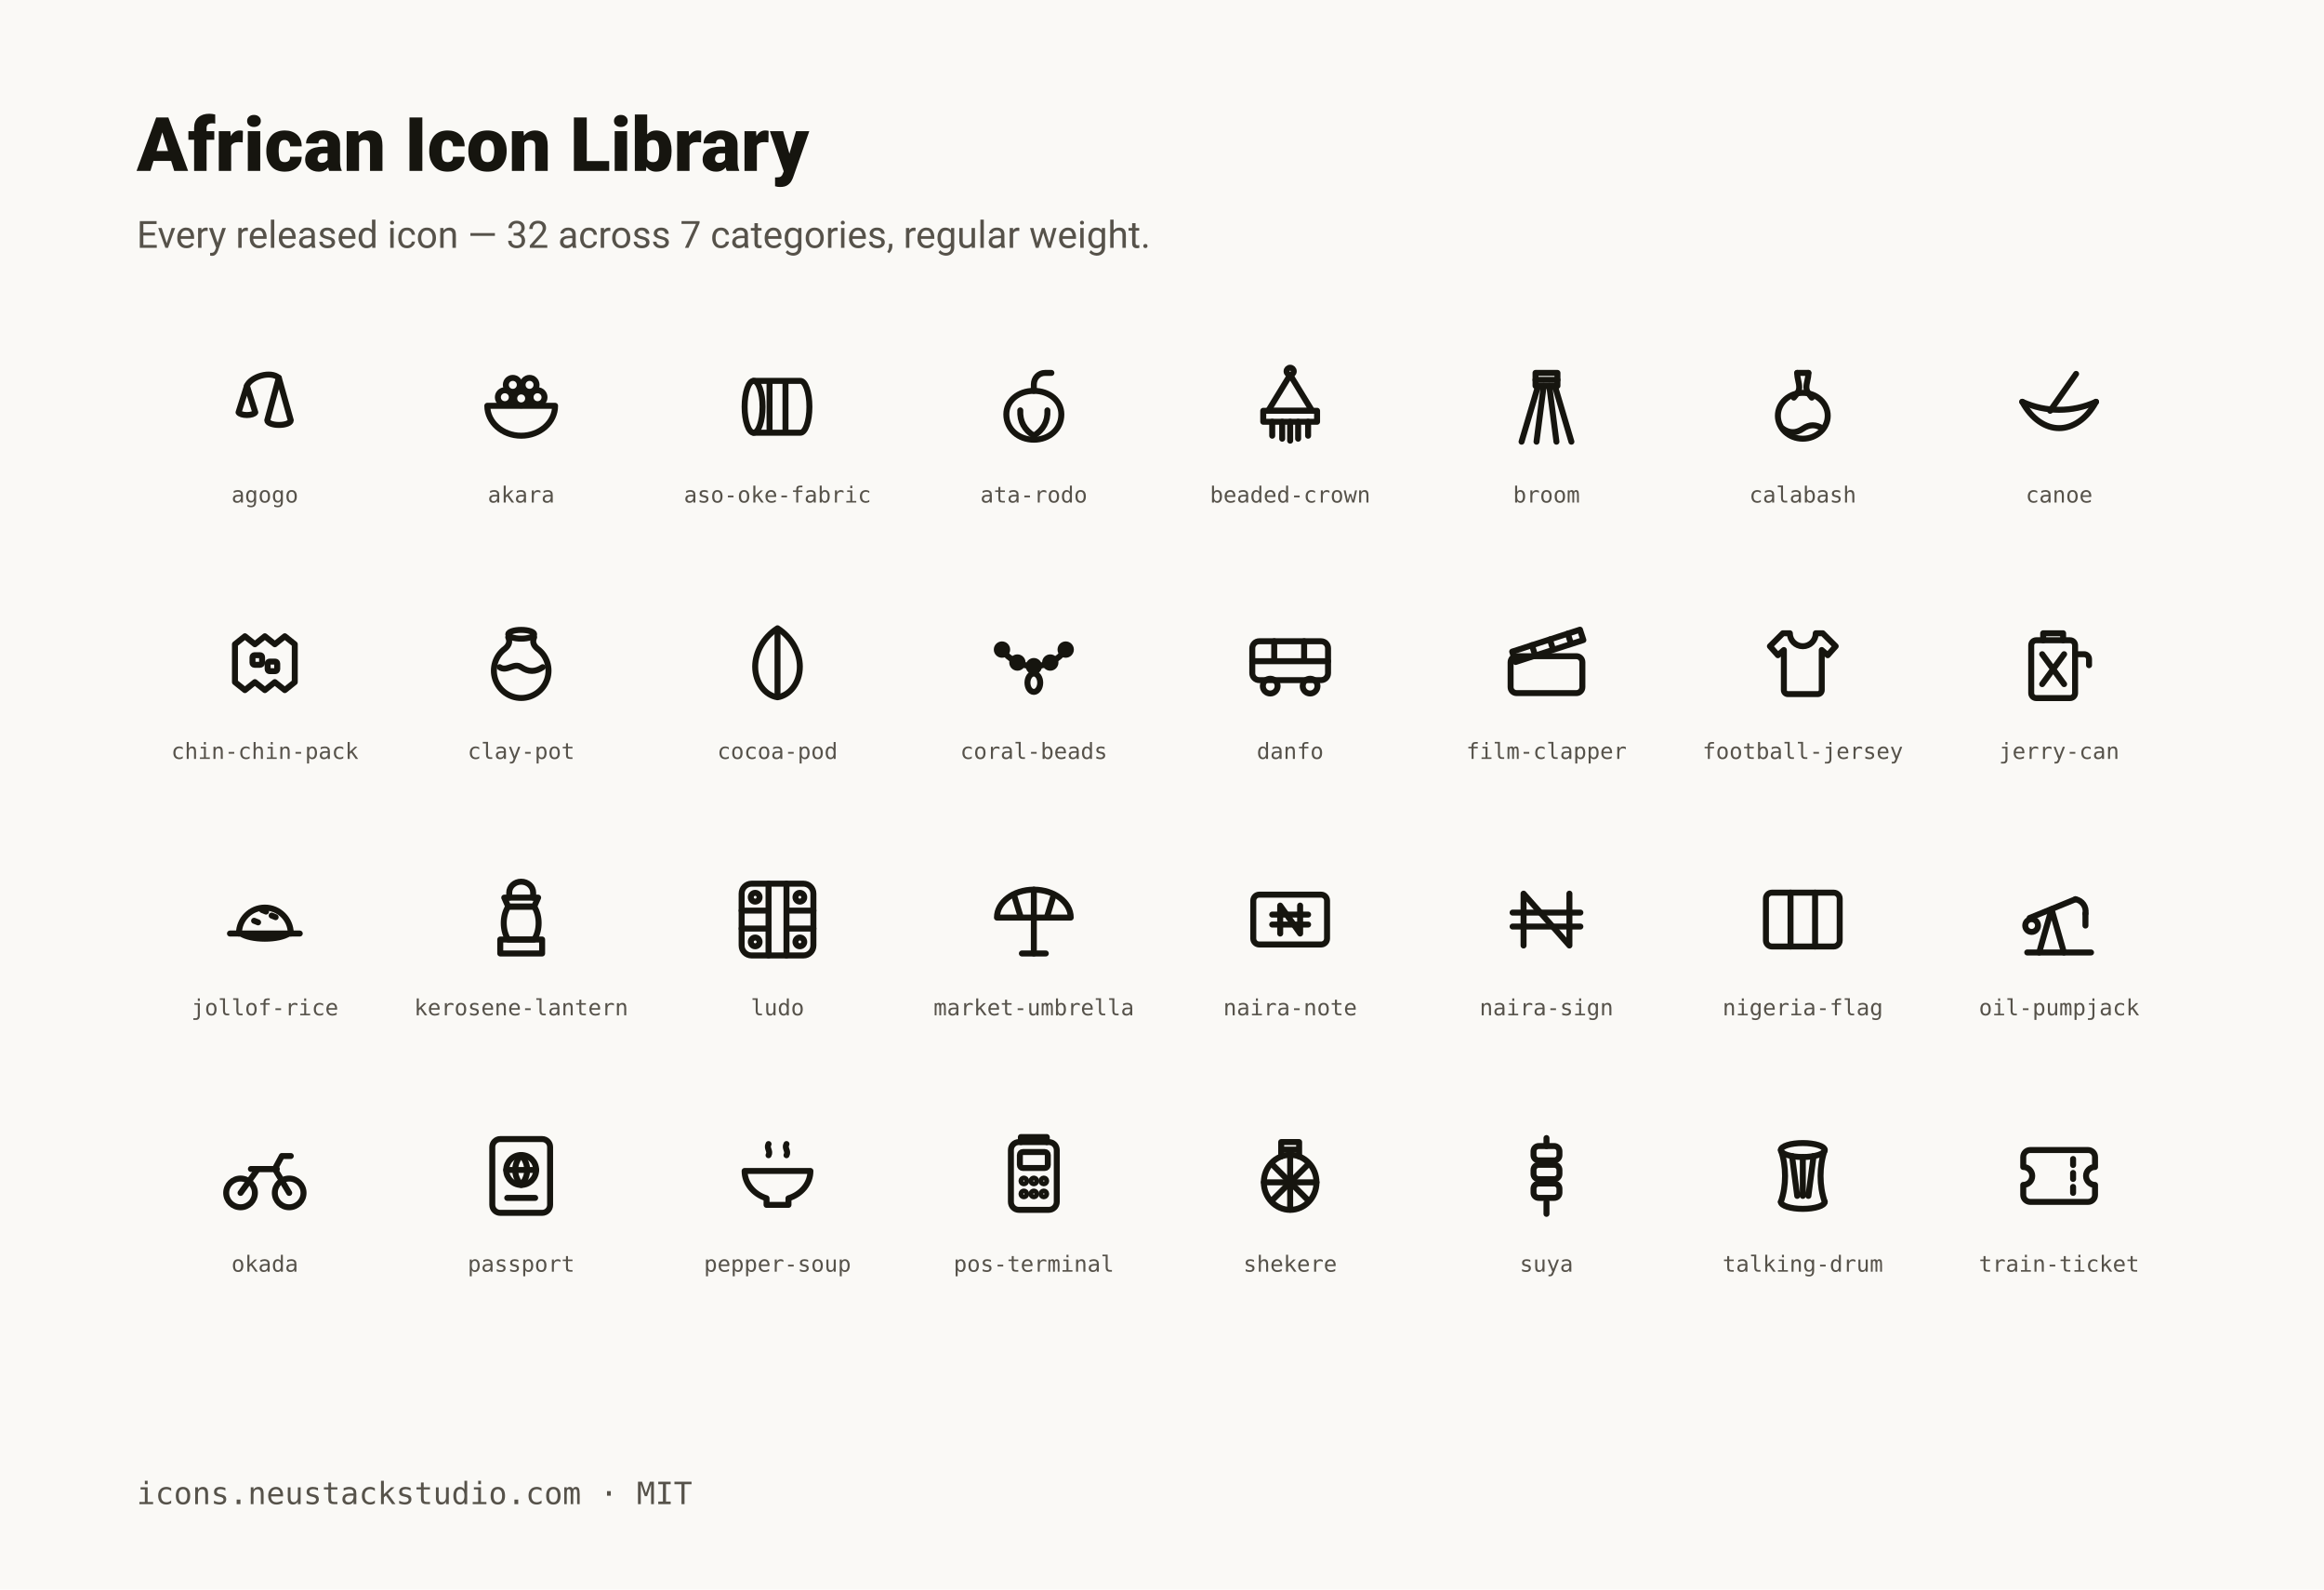
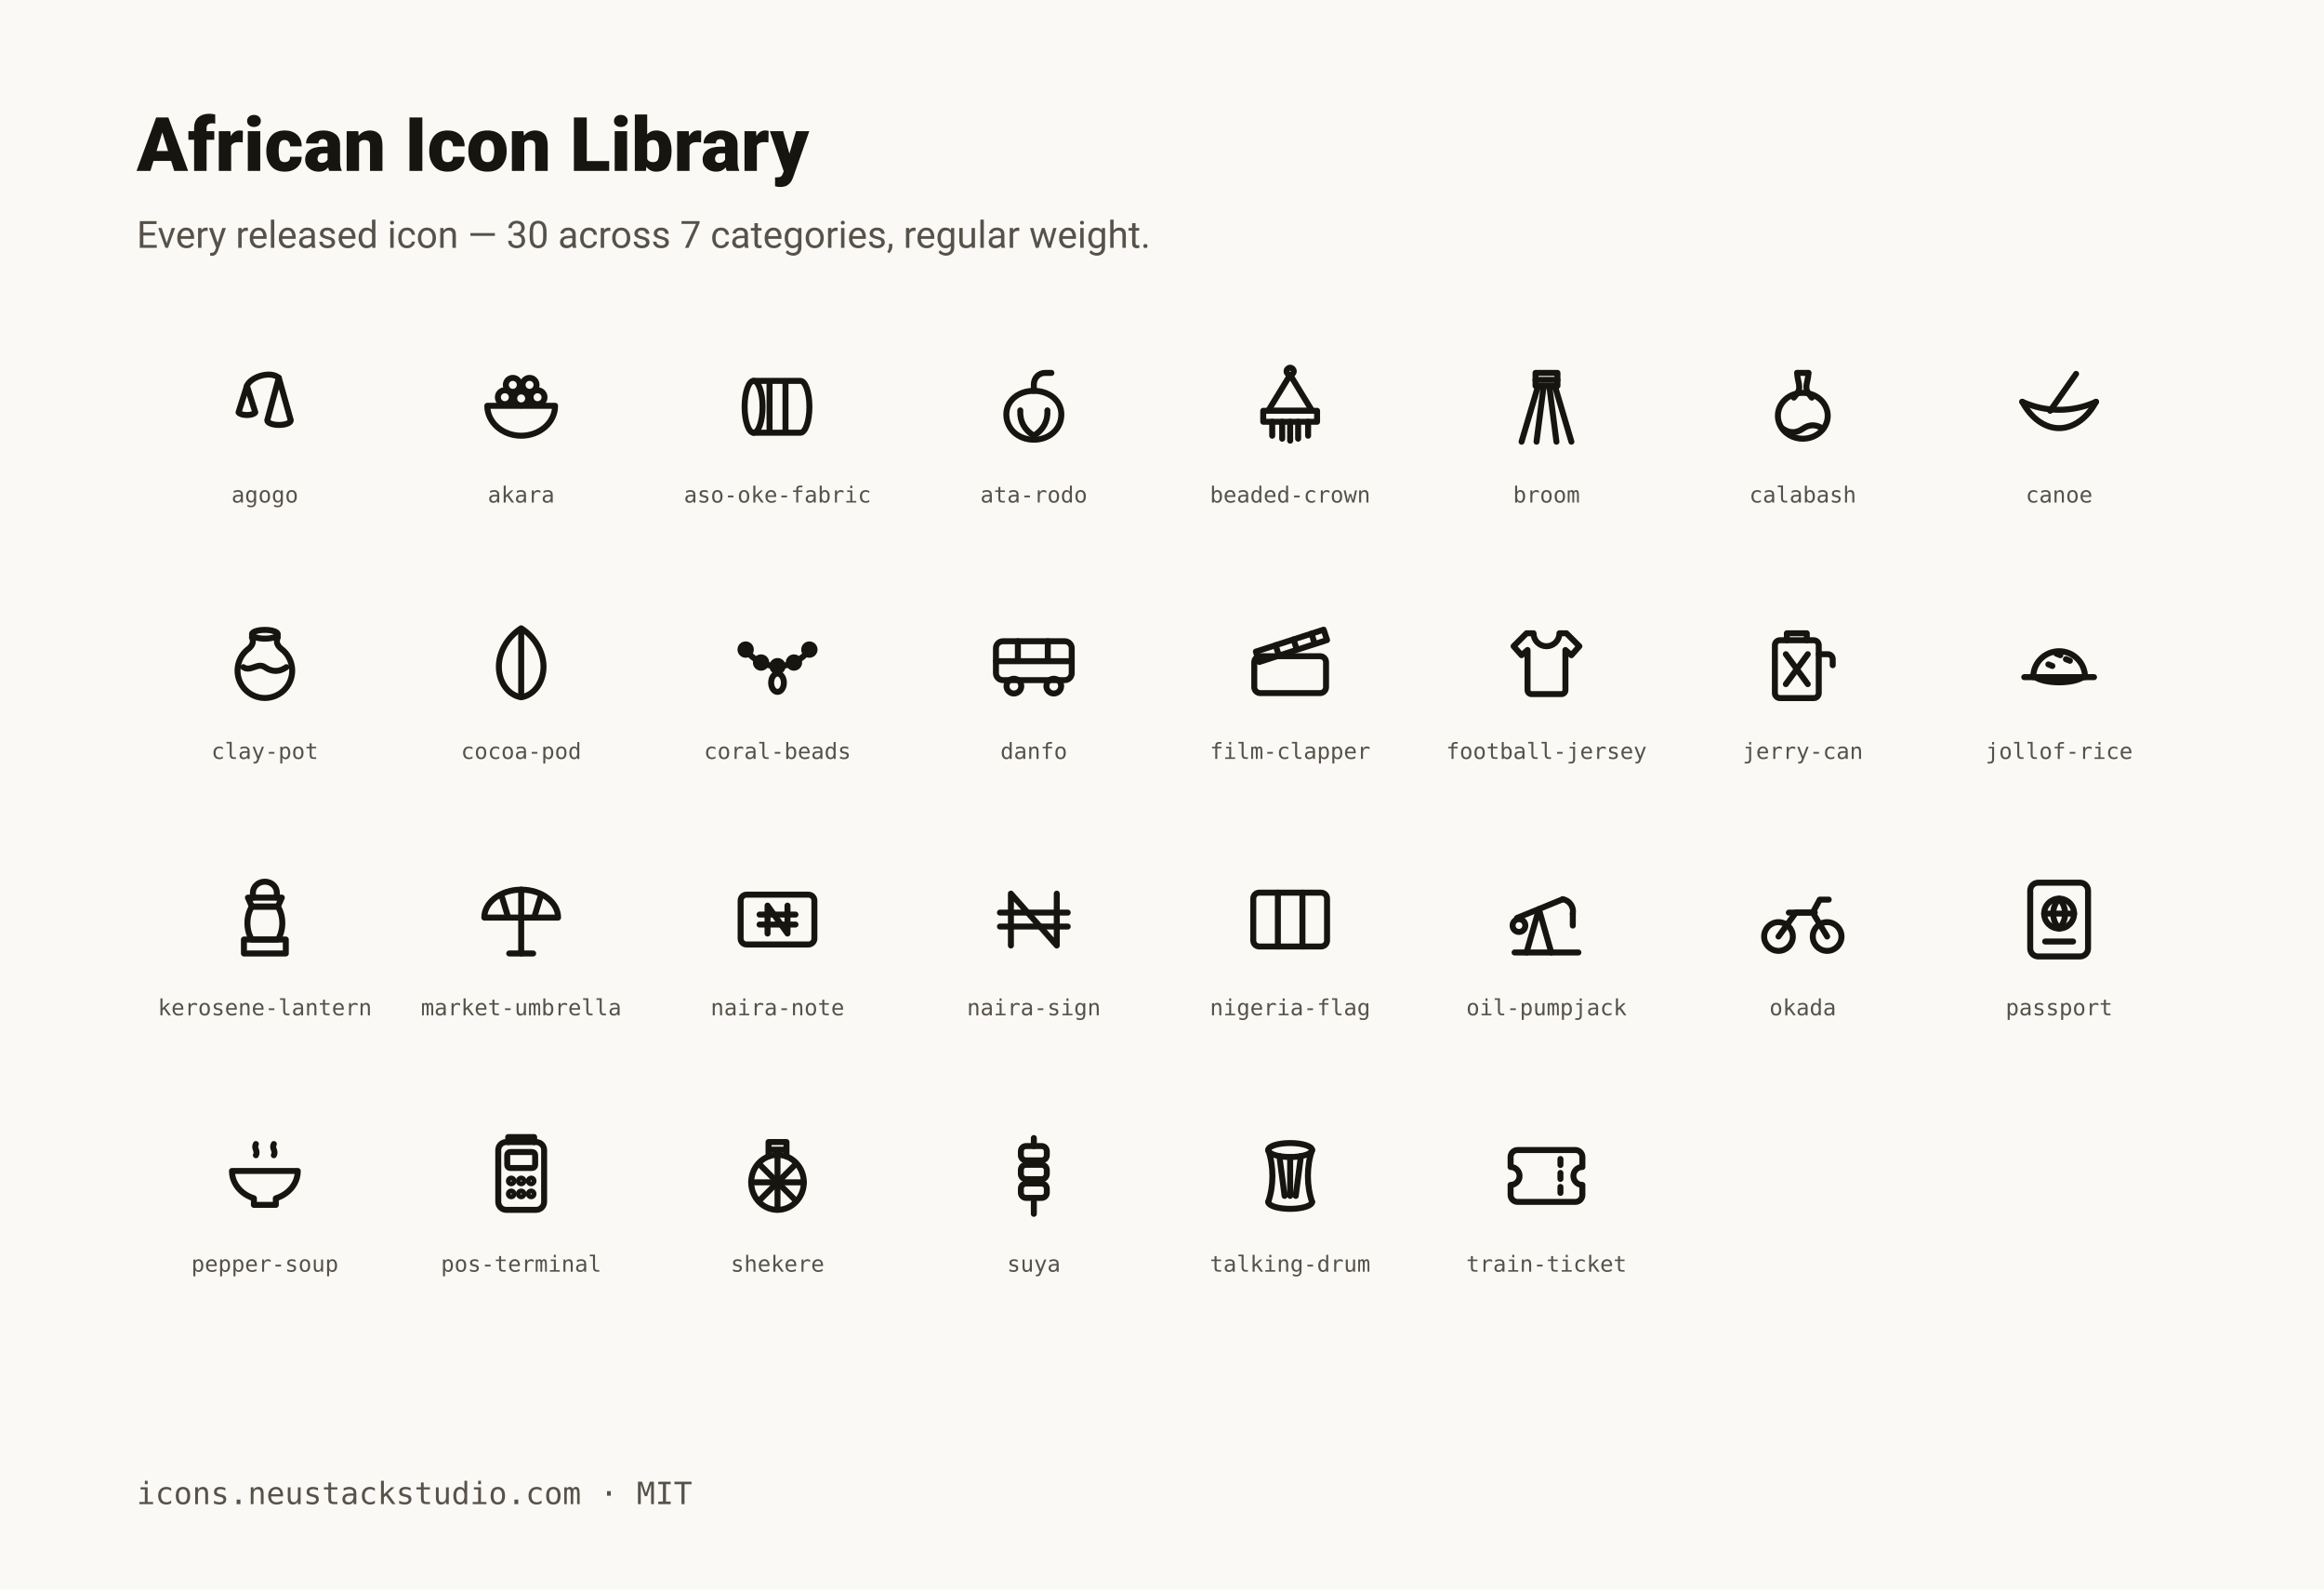
<svg xmlns="http://www.w3.org/2000/svg" width="1360" height="930" viewBox="0 0 1360 930">
  <rect width="1360" height="930" fill="#FAF9F6" />
  <text x="80" y="100" font-family="-apple-system, BlinkMacSystemFont, 'Segoe UI', 'Schibsted Grotesk', Roboto, Helvetica, Arial, sans-serif" font-size="44" font-weight="800" fill="#16150F" text-anchor="start">African Icon Library</text>
-   <text x="80" y="145" font-family="-apple-system, BlinkMacSystemFont, 'Segoe UI', 'Schibsted Grotesk', Roboto, Helvetica, Arial, sans-serif" font-size="22" font-weight="400" fill="#56524A" text-anchor="start">Every released icon — 32 across 7 categories, regular weight.</text>
+   <text x="80" y="145" font-family="-apple-system, BlinkMacSystemFont, 'Segoe UI', 'Schibsted Grotesk', Roboto, Helvetica, Arial, sans-serif" font-size="22" font-weight="400" fill="#56524A" text-anchor="start">Every released icon — 30 across 7 categories, regular weight.</text>
  <g transform="translate(127 210) scale(2.333333)" fill="none" stroke="#16150F" stroke-width="1.5" stroke-linecap="round" stroke-linejoin="round">
    <path d="M7.5 6.75 5.4 13.4a2.15.85 0 0 0 4.2 0Z" />
    <path d="M15.5 4.75 12.6 15.4a2.95 1.15 0 0 0 5.9 0Z" />
    <path d="M7.5 6.75c1-2.35 6-3.85 8-2" />
  </g>
  <text x="155" y="294" font-family="ui-monospace, SFMono-Regular, Menlo, 'IBM Plex Mono', monospace" font-size="13" font-weight="400" fill="#56524A" text-anchor="middle">agogo</text>
  <g transform="translate(277 210) scale(2.333333)" fill="none" stroke="#16150F" stroke-width="1.5" stroke-linecap="round" stroke-linejoin="round">
    <path d="M3.5 11.75a8.5 7.5 0 0 0 17 0Z" />
    <circle cx="7.9" cy="9.6" r="1.75" />
    <circle cx="12" cy="9.9" r="1.75" />
    <circle cx="16.1" cy="9.6" r="1.75" />
    <circle cx="9.9" cy="6.5" r="1.75" />
    <circle cx="14.1" cy="6.5" r="1.75" />
  </g>
  <text x="305" y="294" font-family="ui-monospace, SFMono-Regular, Menlo, 'IBM Plex Mono', monospace" font-size="13" font-weight="400" fill="#56524A" text-anchor="middle">akara</text>
  <g transform="translate(427 210) scale(2.333333)" fill="none" stroke="#16150F" stroke-width="1.5" stroke-linecap="round" stroke-linejoin="round">
    <ellipse cx="6" cy="12" rx="2.25" ry="6.5" />
    <path d="M6 5.5h11.75a2.25 6.5 0 0 1 0 13H6" />
    <path d="M10 5.75v12.5m4-12.5v12.5" />
  </g>
  <text x="455" y="294" font-family="ui-monospace, SFMono-Regular, Menlo, 'IBM Plex Mono', monospace" font-size="13" font-weight="400" fill="#56524A" text-anchor="middle">aso-oke-fabric</text>
  <g transform="translate(577 210) scale(2.333333)" fill="none" stroke="#16150F" stroke-width="1.5" stroke-linecap="round" stroke-linejoin="round">
    <path d="M12 8c-3.9 0-6.9 2.5-6.9 5.9 0 3.75 3.1 6.35 6.9 6.35s6.9-2.6 6.9-6.35c0-3.4-3-5.9-6.9-5.9" />
    <path d="M8.6 12.9c-.15 2.75 1.05 4.9 3.4 6.35m3.4-6.35c.15 2.75-1.05 4.9-3.4 6.35" />
    <path d="M12 8V6.4c0-1.6 1.2-2.9 2.8-2.9h1.6" />
  </g>
  <text x="605" y="294" font-family="ui-monospace, SFMono-Regular, Menlo, 'IBM Plex Mono', monospace" font-size="13" font-weight="400" fill="#56524A" text-anchor="middle">ata-rodo</text>
  <g transform="translate(727 210) scale(2.333333)" fill="none" stroke="#16150F" stroke-width="1.5" stroke-linecap="round" stroke-linejoin="round">
    <circle cx="12" cy="3.1" r=".9" />
    <path d="m12 4-5.5 9h11Z" />
    <path d="M5.25 13h13.5v2.75H5.25Z" />
    <path d="M7.5 15.75v3.5m2.5-3.5V20m2-4.25v4.75m2-4.75V20m2.5-4.25v3.5" />
  </g>
  <text x="755" y="294" font-family="ui-monospace, SFMono-Regular, Menlo, 'IBM Plex Mono', monospace" font-size="13" font-weight="400" fill="#56524A" text-anchor="middle">beaded-crown</text>
  <g transform="translate(877 210) scale(2.333333)" fill="none" stroke="#16150F" stroke-width="1.5" stroke-linecap="round" stroke-linejoin="round">
    <path d="M9.25 3.5h5.5v3.25h-5.5Z" />
    <path d="M9.25 5.25h5.5" />
    <path d="m9.9 6.75-4.15 14m5.55-14-1.8 14m3.2-14 1.8 14m-.4-14 4.15 14" />
  </g>
  <text x="905" y="294" font-family="ui-monospace, SFMono-Regular, Menlo, 'IBM Plex Mono', monospace" font-size="13" font-weight="400" fill="#56524A" text-anchor="middle">broom</text>
  <g transform="translate(1027 210) scale(2.333333)" fill="none" stroke="#16150F" stroke-width="1.5" stroke-linecap="round" stroke-linejoin="round">
    <ellipse cx="12" cy="14.25" rx="6.25" ry="5.75" />
    <path d="M10.6 3.5h2.8" />
    <path d="M10.6 3.5c0 1.5.5 2.4.5 3.6 0 1.1-.75 1.85-1.35 2.6m3.65-6.2c0 1.5-.5 2.4-.5 3.6 0 1.1.75 1.85 1.35 2.6" />
    <path d="M7 17.5c1.65 1.15 3.35 1.15 5 0s3.35-1.15 5 0" />
  </g>
  <text x="1055" y="294" font-family="ui-monospace, SFMono-Regular, Menlo, 'IBM Plex Mono', monospace" font-size="13" font-weight="400" fill="#56524A" text-anchor="middle">calabash</text>
  <g transform="translate(1177 210) scale(2.333333)" fill="none" stroke="#16150F" stroke-width="1.5" stroke-linecap="round" stroke-linejoin="round">
    <path d="M2.75 10.75c2.4 4.4 5.9 6.6 9.25 6.6s6.85-2.2 9.25-6.6" />
    <path d="M2.75 10.75c3 1.35 6.1 2 9.25 2s6.25-.65 9.25-2" />
    <path d="M16.25 3.75 9.75 13" />
  </g>
  <text x="1205" y="294" font-family="ui-monospace, SFMono-Regular, Menlo, 'IBM Plex Mono', monospace" font-size="13" font-weight="400" fill="#56524A" text-anchor="middle">canoe</text>
  <g transform="translate(127 360) scale(2.333333)" fill="none" stroke="#16150F" stroke-width="1.5" stroke-linecap="round" stroke-linejoin="round">
-     <path d="m4.5 7.25 2.5-2 2.5 2 2.5-2 2.5 2 2.5-2 2.5 2v9.5l-2.5 2-2.5-2-2.5 2-2.5-2-2.5 2-2.5-2Z" />
-     <rect width="2.4" height="2.4" x="8.9" y="10" rx=".5" />
-     <rect width="2.4" height="2.4" x="12.7" y="11.6" rx=".5" />
-   </g>
-   <text x="155" y="444" font-family="ui-monospace, SFMono-Regular, Menlo, 'IBM Plex Mono', monospace" font-size="13" font-weight="400" fill="#56524A" text-anchor="middle">chin-chin-pack</text>
-   <g transform="translate(277 360) scale(2.333333)" fill="none" stroke="#16150F" stroke-width="1.5" stroke-linecap="round" stroke-linejoin="round">
    <ellipse cx="12" cy="4.75" rx="3.25" ry="1.1" />
    <path d="M8.75 5.5c.5 1.1.2 2-.8 2.85a6.85 6.85 0 1 0 8.1 0c-1-.85-1.3-1.75-.8-2.85" />
    <path d="M6.6 13c1.8 1.25 3.6-1.25 5.4 0s3.6 1.25 5.4 0" />
  </g>
-   <text x="305" y="444" font-family="ui-monospace, SFMono-Regular, Menlo, 'IBM Plex Mono', monospace" font-size="13" font-weight="400" fill="#56524A" text-anchor="middle">clay-pot</text>
-   <g transform="translate(427 360) scale(2.333333)" fill="none" stroke="#16150F" stroke-width="1.5" stroke-linecap="round" stroke-linejoin="round">
+   <text x="155" y="444" font-family="ui-monospace, SFMono-Regular, Menlo, 'IBM Plex Mono', monospace" font-size="13" font-weight="400" fill="#56524A" text-anchor="middle">clay-pot</text>
+   <g transform="translate(277 360) scale(2.333333)" fill="none" stroke="#16150F" stroke-width="1.5" stroke-linecap="round" stroke-linejoin="round">
    <path d="M12 3.25c3.6 2.3 5.6 6.1 5.6 9.6 0 4.1-2.5 7.2-5.6 7.7-3.1-.5-5.6-3.6-5.6-7.7 0-3.5 2-7.3 5.6-9.6" />
    <path d="M12 4.5v15" />
  </g>
-   <text x="455" y="444" font-family="ui-monospace, SFMono-Regular, Menlo, 'IBM Plex Mono', monospace" font-size="13" font-weight="400" fill="#56524A" text-anchor="middle">cocoa-pod</text>
-   <g transform="translate(577 360) scale(2.333333)" fill="none" stroke="#16150F" stroke-width="1.5" stroke-linecap="round" stroke-linejoin="round">
+   <text x="305" y="444" font-family="ui-monospace, SFMono-Regular, Menlo, 'IBM Plex Mono', monospace" font-size="13" font-weight="400" fill="#56524A" text-anchor="middle">cocoa-pod</text>
+   <g transform="translate(427 360) scale(2.333333)" fill="none" stroke="#16150F" stroke-width="1.5" stroke-linecap="round" stroke-linejoin="round">
    <path d="M4.01 8.59a9.75 9.75 0 0 0 15.98 0" />
    <circle cx="4.01" cy="8.59" r="1.3" />
    <circle cx="7.88" cy="11.84" r="1.3" />
    <circle cx="12" cy="12.75" r="1.3" />
    <circle cx="16.12" cy="11.84" r="1.3" />
    <circle cx="19.99" cy="8.59" r="1.3" />
    <ellipse cx="12" cy="16.9" rx="1.6" ry="2.3" />
  </g>
-   <text x="605" y="444" font-family="ui-monospace, SFMono-Regular, Menlo, 'IBM Plex Mono', monospace" font-size="13" font-weight="400" fill="#56524A" text-anchor="middle">coral-beads</text>
-   <g transform="translate(727 360) scale(2.333333)" fill="none" stroke="#16150F" stroke-width="1.5" stroke-linecap="round" stroke-linejoin="round">
+   <text x="455" y="444" font-family="ui-monospace, SFMono-Regular, Menlo, 'IBM Plex Mono', monospace" font-size="13" font-weight="400" fill="#56524A" text-anchor="middle">coral-beads</text>
+   <g transform="translate(577 360) scale(2.333333)" fill="none" stroke="#16150F" stroke-width="1.5" stroke-linecap="round" stroke-linejoin="round">
    <rect width="19" height="9.75" x="2.5" y="6.5" rx="1.75" />
    <path d="M2.5 11.5h19M8 6.5v5m7.5-5v5" />
    <circle cx="7" cy="17.75" r="1.85" />
    <circle cx="17" cy="17.75" r="1.85" />
  </g>
-   <text x="755" y="444" font-family="ui-monospace, SFMono-Regular, Menlo, 'IBM Plex Mono', monospace" font-size="13" font-weight="400" fill="#56524A" text-anchor="middle">danfo</text>
-   <g transform="translate(877 360) scale(2.333333)" fill="none" stroke="#16150F" stroke-width="1.5" stroke-linecap="round" stroke-linejoin="round">
+   <text x="605" y="444" font-family="ui-monospace, SFMono-Regular, Menlo, 'IBM Plex Mono', monospace" font-size="13" font-weight="400" fill="#56524A" text-anchor="middle">danfo</text>
+   <g transform="translate(727 360) scale(2.333333)" fill="none" stroke="#16150F" stroke-width="1.5" stroke-linecap="round" stroke-linejoin="round">
    <rect width="18" height="9.25" x="3" y="10.25" rx="1.5" />
    <path d="m3.4 9.1 17-5.5.85 2.6-17 5.5Z" />
    <path d="m8.35 7.5.7 2.2m3.8-3.65.7 2.2m3.8-3.65.7 2.2" />
  </g>
-   <text x="905" y="444" font-family="ui-monospace, SFMono-Regular, Menlo, 'IBM Plex Mono', monospace" font-size="13" font-weight="400" fill="#56524A" text-anchor="middle">film-clapper</text>
+   <text x="755" y="444" font-family="ui-monospace, SFMono-Regular, Menlo, 'IBM Plex Mono', monospace" font-size="13" font-weight="400" fill="#56524A" text-anchor="middle">film-clapper</text>
+   <g transform="translate(877 360) scale(2.333333)" fill="none" stroke="#16150F" stroke-width="1.5" stroke-linecap="round" stroke-linejoin="round">
+     <path d="M8.75 4.5H7L3.75 7.75l2 2.25 1.5-1.3v10.05a1 1 0 0 0 1 1h7.5a1 1 0 0 0 1-1V8.7l1.5 1.3 2-2.25L17 4.5h-1.75a3.25 3.25 0 0 1-6.5 0" />
+   </g>
+   <text x="905" y="444" font-family="ui-monospace, SFMono-Regular, Menlo, 'IBM Plex Mono', monospace" font-size="13" font-weight="400" fill="#56524A" text-anchor="middle">football-jersey</text>
  <g transform="translate(1027 360) scale(2.333333)" fill="none" stroke="#16150F" stroke-width="1.5" stroke-linecap="round" stroke-linejoin="round">
-     <path d="M8.75 4.5H7L3.75 7.75l2 2.25 1.5-1.3v10.05a1 1 0 0 0 1 1h7.5a1 1 0 0 0 1-1V8.7l1.5 1.3 2-2.25L17 4.5h-1.75a3.25 3.25 0 0 1-6.5 0" />
-   </g>
-   <text x="1055" y="444" font-family="ui-monospace, SFMono-Regular, Menlo, 'IBM Plex Mono', monospace" font-size="13" font-weight="400" fill="#56524A" text-anchor="middle">football-jersey</text>
-   <g transform="translate(1177 360) scale(2.333333)" fill="none" stroke="#16150F" stroke-width="1.5" stroke-linecap="round" stroke-linejoin="round">
    <rect width="11" height="14.5" x="5" y="6.25" rx="1.25" />
    <path d="M8 6.25V4.5h5v1.75" />
    <path d="M16 9.75h2.25c.7 0 1.25.55 1.25 1.25v1.5" />
    <path d="m7.75 9.75 5.5 7.5m0-7.5-5.5 7.5" />
  </g>
-   <text x="1205" y="444" font-family="ui-monospace, SFMono-Regular, Menlo, 'IBM Plex Mono', monospace" font-size="13" font-weight="400" fill="#56524A" text-anchor="middle">jerry-can</text>
-   <g transform="translate(127 510) scale(2.333333)" fill="none" stroke="#16150F" stroke-width="1.5" stroke-linecap="round" stroke-linejoin="round">
+   <text x="1055" y="444" font-family="ui-monospace, SFMono-Regular, Menlo, 'IBM Plex Mono', monospace" font-size="13" font-weight="400" fill="#56524A" text-anchor="middle">jerry-can</text>
+   <g transform="translate(1177 360) scale(2.333333)" fill="none" stroke="#16150F" stroke-width="1.5" stroke-linecap="round" stroke-linejoin="round">
    <path d="M5.5 15.5a6.5 6.5 0 0 1 13 0" />
    <path d="M3.25 15.5h17.5" />
    <path d="M6 15.5a6.75 2.4 0 0 0 12 0" />
    <path d="m9.3 12.3 1 .4m3.4-1.7 1 .4m-3.4-1.8 1 .4" />
  </g>
-   <text x="155" y="594" font-family="ui-monospace, SFMono-Regular, Menlo, 'IBM Plex Mono', monospace" font-size="13" font-weight="400" fill="#56524A" text-anchor="middle">jollof-rice</text>
-   <g transform="translate(277 510) scale(2.333333)" fill="none" stroke="#16150F" stroke-width="1.5" stroke-linecap="round" stroke-linejoin="round">
+   <text x="1205" y="444" font-family="ui-monospace, SFMono-Regular, Menlo, 'IBM Plex Mono', monospace" font-size="13" font-weight="400" fill="#56524A" text-anchor="middle">jollof-rice</text>
+   <g transform="translate(127 510) scale(2.333333)" fill="none" stroke="#16150F" stroke-width="1.5" stroke-linecap="round" stroke-linejoin="round">
    <path d="M9 6.5V5.25a3 2.75 0 0 1 6 0V6.5" />
    <path d="M7.75 6.5h8.5l-1 2.25h-6.5Z" />
    <path d="M8.75 8.75c-1.5 2.25-1.5 6 0 8.25h6.5c1.5-2.25 1.5-6 0-8.25Z" />
    <path d="M6.75 17h10.5v3.5H6.75Z" />
  </g>
-   <text x="305" y="594" font-family="ui-monospace, SFMono-Regular, Menlo, 'IBM Plex Mono', monospace" font-size="13" font-weight="400" fill="#56524A" text-anchor="middle">kerosene-lantern</text>
-   <g transform="translate(427 510) scale(2.333333)" fill="none" stroke="#16150F" stroke-width="1.5" stroke-linecap="round" stroke-linejoin="round">
-     <rect width="18" height="18" x="3" y="3" rx="2.5" />
-     <path d="M9.75 3v18m4.5-18v18M3 9.75h6.75M3 14.25h6.75m4.5-4.5H21m-6.75 4.5H21" />
-     <circle cx="6.4" cy="6.4" r="1.1" />
-     <circle cx="17.6" cy="6.4" r="1.1" />
-     <circle cx="6.4" cy="17.6" r="1.1" />
-     <circle cx="17.6" cy="17.6" r="1.1" />
-   </g>
-   <text x="455" y="594" font-family="ui-monospace, SFMono-Regular, Menlo, 'IBM Plex Mono', monospace" font-size="13" font-weight="400" fill="#56524A" text-anchor="middle">ludo</text>
-   <g transform="translate(577 510) scale(2.333333)" fill="none" stroke="#16150F" stroke-width="1.5" stroke-linecap="round" stroke-linejoin="round">
+   <text x="155" y="594" font-family="ui-monospace, SFMono-Regular, Menlo, 'IBM Plex Mono', monospace" font-size="13" font-weight="400" fill="#56524A" text-anchor="middle">kerosene-lantern</text>
+   <g transform="translate(277 510) scale(2.333333)" fill="none" stroke="#16150F" stroke-width="1.5" stroke-linecap="round" stroke-linejoin="round">
    <path d="M2.75 11.5a9.25 7 0 0 1 18.5 0Z" />
    <path d="M12 4.5v7M7 5.75l1.75 5.75M17 5.75l-1.75 5.75" />
    <path d="M12 11.5v9" />
    <path d="M9 20.5h6" />
  </g>
-   <text x="605" y="594" font-family="ui-monospace, SFMono-Regular, Menlo, 'IBM Plex Mono', monospace" font-size="13" font-weight="400" fill="#56524A" text-anchor="middle">market-umbrella</text>
-   <g transform="translate(727 510) scale(2.333333)" fill="none" stroke="#16150F" stroke-width="1.5" stroke-linecap="round" stroke-linejoin="round">
+   <text x="305" y="594" font-family="ui-monospace, SFMono-Regular, Menlo, 'IBM Plex Mono', monospace" font-size="13" font-weight="400" fill="#56524A" text-anchor="middle">market-umbrella</text>
+   <g transform="translate(427 510) scale(2.333333)" fill="none" stroke="#16150F" stroke-width="1.5" stroke-linecap="round" stroke-linejoin="round">
    <rect width="18.5" height="12.5" x="2.75" y="5.75" rx="1.5" />
    <path d="M9.5 15.5v-7l5 7v-7" />
    <path d="M7.5 10.75h9m-9 2.5h9" />
  </g>
-   <text x="755" y="594" font-family="ui-monospace, SFMono-Regular, Menlo, 'IBM Plex Mono', monospace" font-size="13" font-weight="400" fill="#56524A" text-anchor="middle">naira-note</text>
-   <g transform="translate(877 510) scale(2.333333)" fill="none" stroke="#16150F" stroke-width="1.5" stroke-linecap="round" stroke-linejoin="round">
+   <text x="455" y="594" font-family="ui-monospace, SFMono-Regular, Menlo, 'IBM Plex Mono', monospace" font-size="13" font-weight="400" fill="#56524A" text-anchor="middle">naira-note</text>
+   <g transform="translate(577 510) scale(2.333333)" fill="none" stroke="#16150F" stroke-width="1.5" stroke-linecap="round" stroke-linejoin="round">
    <path d="M6.25 18.5v-13l11.5 13v-13" />
    <path d="M3.5 10.25h17m-17 3.5h17" />
  </g>
-   <text x="905" y="594" font-family="ui-monospace, SFMono-Regular, Menlo, 'IBM Plex Mono', monospace" font-size="13" font-weight="400" fill="#56524A" text-anchor="middle">naira-sign</text>
-   <g transform="translate(1027 510) scale(2.333333)" fill="none" stroke="#16150F" stroke-width="1.5" stroke-linecap="round" stroke-linejoin="round">
+   <text x="605" y="594" font-family="ui-monospace, SFMono-Regular, Menlo, 'IBM Plex Mono', monospace" font-size="13" font-weight="400" fill="#56524A" text-anchor="middle">naira-sign</text>
+   <g transform="translate(727 510) scale(2.333333)" fill="none" stroke="#16150F" stroke-width="1.5" stroke-linecap="round" stroke-linejoin="round">
    <rect width="18.5" height="13.5" x="2.75" y="5.25" rx="1.5" />
    <path d="M8.92 5.25v13.5m6.16-13.5v13.5" />
  </g>
-   <text x="1055" y="594" font-family="ui-monospace, SFMono-Regular, Menlo, 'IBM Plex Mono', monospace" font-size="13" font-weight="400" fill="#56524A" text-anchor="middle">nigeria-flag</text>
-   <g transform="translate(1177 510) scale(2.333333)" fill="none" stroke="#16150F" stroke-width="1.5" stroke-linecap="round" stroke-linejoin="round">
+   <text x="755" y="594" font-family="ui-monospace, SFMono-Regular, Menlo, 'IBM Plex Mono', monospace" font-size="13" font-weight="400" fill="#56524A" text-anchor="middle">nigeria-flag</text>
+   <g transform="translate(877 510) scale(2.333333)" fill="none" stroke="#16150F" stroke-width="1.5" stroke-linecap="round" stroke-linejoin="round">
    <path d="M4 20.25h16" />
    <path d="M7 20.25 10.1 9.4l3.1 10.85" />
    <path d="m4.6 11.6 11.5-4.7" />
    <path d="M16.1 6.9a3.1 3.1 0 0 1 2.5 3.6" />
    <path d="M18.6 10.5v3" />
    <circle cx="5.1" cy="13.5" r="1.6" />
  </g>
-   <text x="1205" y="594" font-family="ui-monospace, SFMono-Regular, Menlo, 'IBM Plex Mono', monospace" font-size="13" font-weight="400" fill="#56524A" text-anchor="middle">oil-pumpjack</text>
-   <g transform="translate(127 660) scale(2.333333)" fill="none" stroke="#16150F" stroke-width="1.5" stroke-linecap="round" stroke-linejoin="round">
+   <text x="905" y="594" font-family="ui-monospace, SFMono-Regular, Menlo, 'IBM Plex Mono', monospace" font-size="13" font-weight="400" fill="#56524A" text-anchor="middle">oil-pumpjack</text>
+   <g transform="translate(1027 510) scale(2.333333)" fill="none" stroke="#16150F" stroke-width="1.5" stroke-linecap="round" stroke-linejoin="round">
    <circle cx="5.9" cy="16.25" r="3.6" />
    <circle cx="18.1" cy="16.25" r="3.6" />
    <path d="m5.9 16.25 4.35-6h4.25l3.6 6" />
    <path d="M8.5 10.25H15" />
    <path d="M14.5 10.25 16.25 7h2.25" />
  </g>
-   <text x="155" y="744" font-family="ui-monospace, SFMono-Regular, Menlo, 'IBM Plex Mono', monospace" font-size="13" font-weight="400" fill="#56524A" text-anchor="middle">okada</text>
-   <g transform="translate(277 660) scale(2.333333)" fill="none" stroke="#16150F" stroke-width="1.5" stroke-linecap="round" stroke-linejoin="round">
+   <text x="1055" y="594" font-family="ui-monospace, SFMono-Regular, Menlo, 'IBM Plex Mono', monospace" font-size="13" font-weight="400" fill="#56524A" text-anchor="middle">okada</text>
+   <g transform="translate(1177 510) scale(2.333333)" fill="none" stroke="#16150F" stroke-width="1.5" stroke-linecap="round" stroke-linejoin="round">
    <rect width="14.5" height="18.5" x="4.75" y="2.75" rx="2" />
    <circle cx="12" cy="10.5" r="3.75" />
    <path d="M12 6.75c-2 2.2-2 5.3 0 7.5m0-7.5c2 2.2 2 5.3 0 7.5M8.25 10.5h7.5" />
    <path d="M8.5 17.5h7" />
  </g>
-   <text x="305" y="744" font-family="ui-monospace, SFMono-Regular, Menlo, 'IBM Plex Mono', monospace" font-size="13" font-weight="400" fill="#56524A" text-anchor="middle">passport</text>
-   <g transform="translate(427 660) scale(2.333333)" fill="none" stroke="#16150F" stroke-width="1.5" stroke-linecap="round" stroke-linejoin="round">
+   <text x="1205" y="594" font-family="ui-monospace, SFMono-Regular, Menlo, 'IBM Plex Mono', monospace" font-size="13" font-weight="400" fill="#56524A" text-anchor="middle">passport</text>
+   <g transform="translate(127 660) scale(2.333333)" fill="none" stroke="#16150F" stroke-width="1.5" stroke-linecap="round" stroke-linejoin="round">
    <path d="M3.75 10.75h16.5a8.25 7.25 0 0 1-5.5 6.85v1.65h-5.5V17.6a8.25 7.25 0 0 1-5.5-6.85" />
    <path d="M9.75 4c-.6 1.1.6 1.7 0 2.8m4.5-2.8c-.6 1.1.6 1.7 0 2.8" />
  </g>
-   <text x="455" y="744" font-family="ui-monospace, SFMono-Regular, Menlo, 'IBM Plex Mono', monospace" font-size="13" font-weight="400" fill="#56524A" text-anchor="middle">pepper-soup</text>
-   <g transform="translate(577 660) scale(2.333333)" fill="none" stroke="#16150F" stroke-width="1.5" stroke-linecap="round" stroke-linejoin="round">
+   <text x="155" y="744" font-family="ui-monospace, SFMono-Regular, Menlo, 'IBM Plex Mono', monospace" font-size="13" font-weight="400" fill="#56524A" text-anchor="middle">pepper-soup</text>
+   <g transform="translate(277 660) scale(2.333333)" fill="none" stroke="#16150F" stroke-width="1.5" stroke-linecap="round" stroke-linejoin="round">
    <path d="M8.75 3.5V2.25h6.5V3.5" />
    <rect width="11.5" height="17" x="6.25" y="3.5" rx="2" />
    <rect width="7" height="4" x="8.5" y="6" rx=".75" />
    <circle cx="9.5" cy="13.25" r=".6" />
    <circle cx="12" cy="13.25" r=".6" />
    <circle cx="14.5" cy="13.25" r=".6" />
    <circle cx="9.5" cy="16.5" r=".6" />
    <circle cx="12" cy="16.5" r=".6" />
    <circle cx="14.5" cy="16.5" r=".6" />
  </g>
-   <text x="605" y="744" font-family="ui-monospace, SFMono-Regular, Menlo, 'IBM Plex Mono', monospace" font-size="13" font-weight="400" fill="#56524A" text-anchor="middle">pos-terminal</text>
-   <g transform="translate(727 660) scale(2.333333)" fill="none" stroke="#16150F" stroke-width="1.5" stroke-linecap="round" stroke-linejoin="round">
+   <text x="305" y="744" font-family="ui-monospace, SFMono-Regular, Menlo, 'IBM Plex Mono', monospace" font-size="13" font-weight="400" fill="#56524A" text-anchor="middle">pos-terminal</text>
+   <g transform="translate(427 660) scale(2.333333)" fill="none" stroke="#16150F" stroke-width="1.5" stroke-linecap="round" stroke-linejoin="round">
    <path d="M9.75 3.5h4.5m-4.5 0v3.6m4.5-3.6v3.6m-4.5-1.7h4.5" />
    <ellipse cx="12" cy="13.6" rx="6.6" ry="6.9" />
    <path d="M12 6.75v13.7M5.4 13.6h13.2" />
    <path d="m7.35 8.95 9.3 9.3m0-9.3-9.3 9.3" />
  </g>
-   <text x="755" y="744" font-family="ui-monospace, SFMono-Regular, Menlo, 'IBM Plex Mono', monospace" font-size="13" font-weight="400" fill="#56524A" text-anchor="middle">shekere</text>
-   <g transform="translate(877 660) scale(2.333333)" fill="none" stroke="#16150F" stroke-width="1.5" stroke-linecap="round" stroke-linejoin="round">
+   <text x="455" y="744" font-family="ui-monospace, SFMono-Regular, Menlo, 'IBM Plex Mono', monospace" font-size="13" font-weight="400" fill="#56524A" text-anchor="middle">shekere</text>
+   <g transform="translate(577 660) scale(2.333333)" fill="none" stroke="#16150F" stroke-width="1.5" stroke-linecap="round" stroke-linejoin="round">
    <path d="M12 2.5v2m0 14v3" />
    <rect width="6.5" height="3.6" x="8.75" y="4.5" rx="1.3" />
    <rect width="6.5" height="3.6" x="8.75" y="9.2" rx="1.3" />
    <rect width="6.5" height="3.6" x="8.75" y="13.9" rx="1.3" />
  </g>
-   <text x="905" y="744" font-family="ui-monospace, SFMono-Regular, Menlo, 'IBM Plex Mono', monospace" font-size="13" font-weight="400" fill="#56524A" text-anchor="middle">suya</text>
-   <g transform="translate(1027 660) scale(2.333333)" fill="none" stroke="#16150F" stroke-width="1.5" stroke-linecap="round" stroke-linejoin="round">
+   <text x="605" y="744" font-family="ui-monospace, SFMono-Regular, Menlo, 'IBM Plex Mono', monospace" font-size="13" font-weight="400" fill="#56524A" text-anchor="middle">suya</text>
+   <g transform="translate(727 660) scale(2.333333)" fill="none" stroke="#16150F" stroke-width="1.5" stroke-linecap="round" stroke-linejoin="round">
    <ellipse cx="12" cy="5.5" rx="5.5" ry="1.75" />
    <path d="M6.5 5.5c1.4 4 1.4 9 0 13m11-13c-1.4 4-1.4 9 0 13" />
    <path d="M6.5 18.5a5.5 1.75 0 0 0 11 0" />
    <path d="m9.3 7 1.3 10m4.1-10-1.3 10M12 7.25V17" />
  </g>
-   <text x="1055" y="744" font-family="ui-monospace, SFMono-Regular, Menlo, 'IBM Plex Mono', monospace" font-size="13" font-weight="400" fill="#56524A" text-anchor="middle">talking-drum</text>
-   <g transform="translate(1177 660) scale(2.333333)" fill="none" stroke="#16150F" stroke-width="1.5" stroke-linecap="round" stroke-linejoin="round">
+   <text x="755" y="744" font-family="ui-monospace, SFMono-Regular, Menlo, 'IBM Plex Mono', monospace" font-size="13" font-weight="400" fill="#56524A" text-anchor="middle">talking-drum</text>
+   <g transform="translate(877 660) scale(2.333333)" fill="none" stroke="#16150F" stroke-width="1.5" stroke-linecap="round" stroke-linejoin="round">
    <path d="M3 7.25c0-.97.78-1.75 1.75-1.75h14.5c.97 0 1.75.78 1.75 1.75v2.5a2.25 2.25 0 0 0 0 4.5v2.5c0 .97-.78 1.75-1.75 1.75H4.75A1.75 1.75 0 0 1 3 16.75v-2.5a2.25 2.25 0 0 0 0-4.5Z" />
    <path d="M15.5 7.75v1.5m0 2v1.5m0 2v1.5" />
  </g>
-   <text x="1205" y="744" font-family="ui-monospace, SFMono-Regular, Menlo, 'IBM Plex Mono', monospace" font-size="13" font-weight="400" fill="#56524A" text-anchor="middle">train-ticket</text>
+   <text x="905" y="744" font-family="ui-monospace, SFMono-Regular, Menlo, 'IBM Plex Mono', monospace" font-size="13" font-weight="400" fill="#56524A" text-anchor="middle">train-ticket</text>
  <text x="80" y="880" font-family="ui-monospace, SFMono-Regular, Menlo, 'IBM Plex Mono', monospace" font-size="18" font-weight="400" fill="#56524A" text-anchor="start">icons.neustackstudio.com · MIT</text>
</svg>
